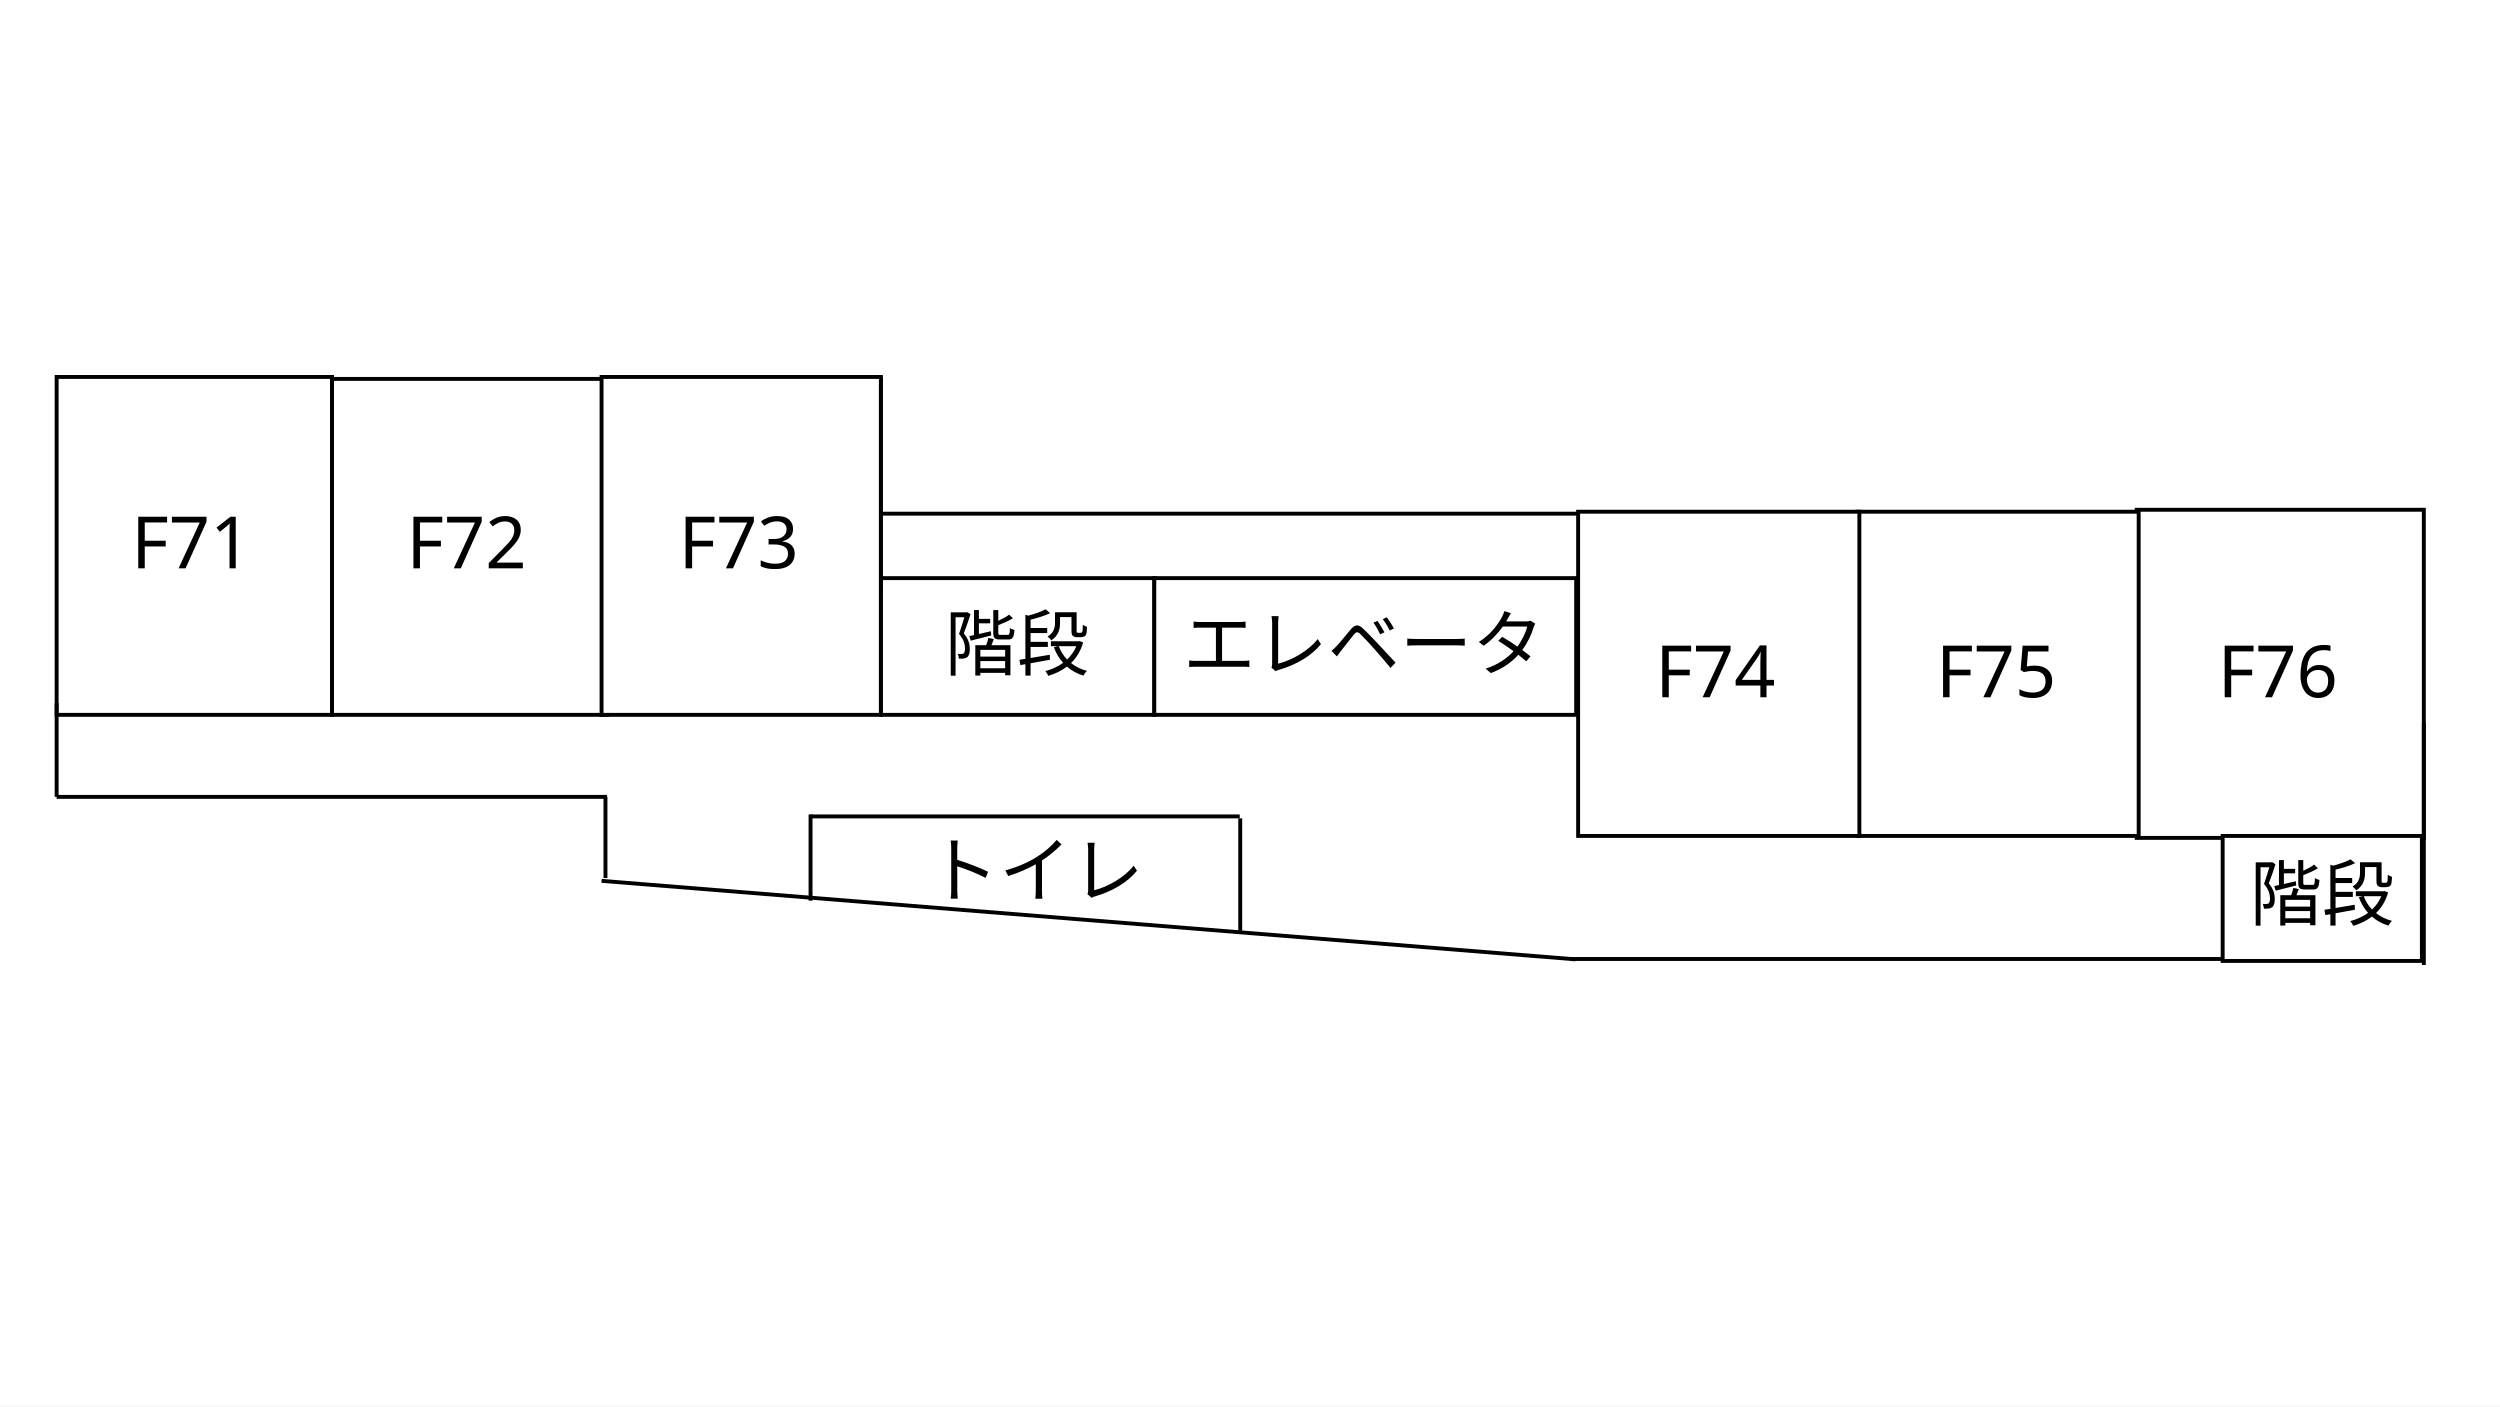
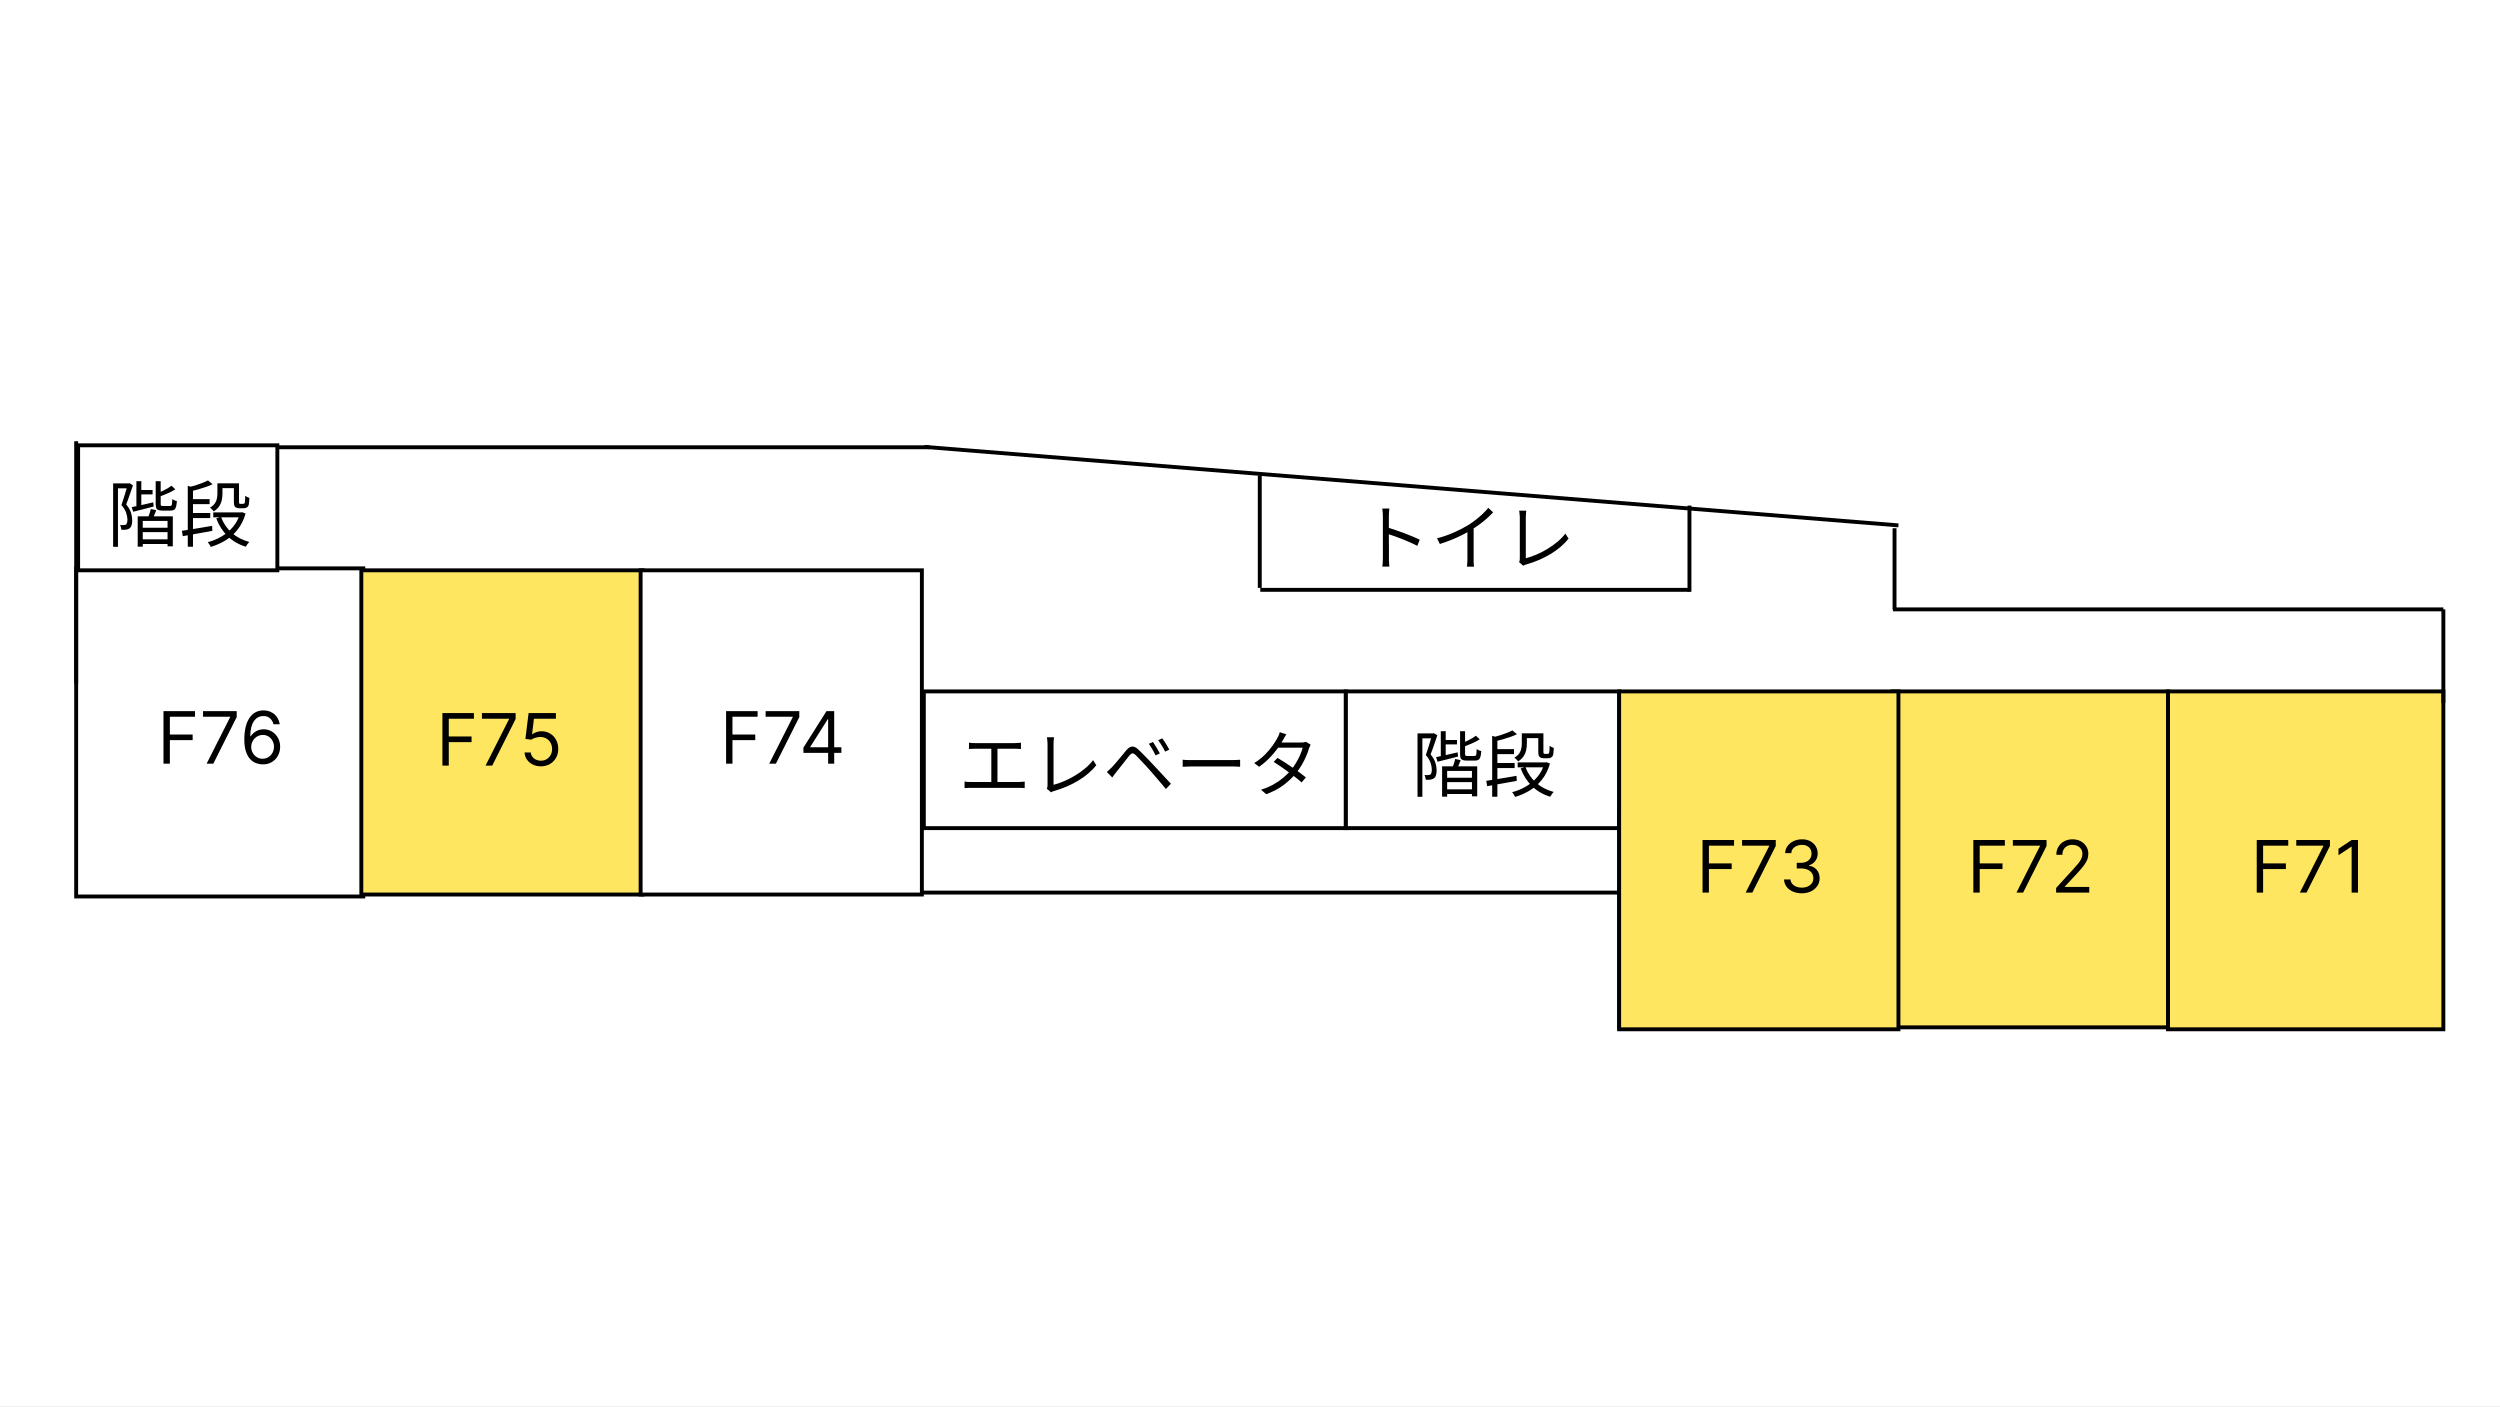
- <svg xmlns="http://www.w3.org/2000/svg" width="1280" height="720" overflow="hidden">
+ <svg xmlns="http://www.w3.org/2000/svg" width="1280" height="720" viewBox="0 0 1280 720" fill="none">
+   <g clip-path="url(#clip0_14_372)">
+     <mask id="mask0_14_372" style="mask-type:luminance" maskUnits="userSpaceOnUse" x="0" y="0" width="1280" height="720">
+       <path d="M0 720H1280V0H0V720Z" fill="white" />
+     </mask>
+     <g mask="url(#mask0_14_372)">
+       <path d="M0 720H1280V0H0V720Z" fill="white" />
+       <path d="M1110 527H1251V354H1110V527Z" fill="#FFE661" stroke="black" stroke-width="2" stroke-miterlimit="8" />
+       <path d="M1155.45 457V430.091H1171.58V432.982H1158.71V442.074H1170.37V444.964H1158.71V457H1155.45ZM1177.53 457L1189.57 433.192V432.982H1175.69V430.091H1192.93V433.139L1180.95 457H1177.53ZM1207.29 430.091V457H1204.03V433.507H1203.87L1197.3 437.869V434.558L1204.03 430.091H1207.29Z" fill="black" />
+       <path d="M969 526H1110V354H969V526Z" fill="#FFE661" stroke="black" stroke-width="2" stroke-miterlimit="8" />
+       <path d="M1010.35 457V430.091H1026.49V432.982H1013.61V442.074H1025.28V444.964H1013.61V457H1010.35ZM1032.43 457L1044.47 433.192V432.982H1030.59V430.091H1047.83V433.139L1035.85 457H1032.43ZM1052.73 457V454.635L1061.61 444.912C1062.66 443.773 1063.51 442.783 1064.19 441.942C1064.86 441.093 1065.36 440.296 1065.69 439.551C1066.02 438.798 1066.19 438.009 1066.19 437.186C1066.19 436.24 1065.96 435.421 1065.5 434.729C1065.06 434.037 1064.44 433.503 1063.66 433.126C1062.88 432.749 1062.01 432.561 1061.04 432.561C1060 432.561 1059.1 432.776 1058.33 433.205C1057.57 433.625 1056.98 434.217 1056.55 434.979C1056.14 435.741 1055.94 436.634 1055.94 437.659H1052.84C1052.84 436.082 1053.2 434.698 1053.93 433.507C1054.65 432.316 1055.64 431.387 1056.9 430.722C1058.16 430.056 1059.57 429.723 1061.14 429.723C1062.72 429.723 1064.11 430.056 1065.33 430.722C1066.55 431.387 1067.5 432.285 1068.2 433.415C1068.89 434.545 1069.23 435.802 1069.23 437.186C1069.23 438.176 1069.05 439.144 1068.7 440.09C1068.34 441.027 1067.73 442.074 1066.86 443.23C1065.99 444.378 1064.78 445.779 1063.24 447.435L1057.2 453.899V454.109H1069.71V457H1052.73Z" fill="black" />
+       <path d="M689 424H829V354H689V424Z" fill="white" stroke="black" stroke-width="2" stroke-miterlimit="8" />
+       <path d="M738.944 378.878H745.974V381.135H738.944V378.878ZM739.721 398.192H754.558V400.449H739.721V398.192ZM739.647 404.149H755.002V406.517H739.647V404.149ZM737.686 374.364H740.202V388.054H737.686V374.364ZM735.281 387.647C736.687 387.376 738.364 387.018 740.313 386.574C742.286 386.13 744.284 385.674 746.307 385.205L746.529 387.351C744.704 387.82 742.866 388.288 741.016 388.757C739.191 389.226 737.526 389.645 736.021 390.015L735.281 387.647ZM747.565 374.364H750.118V385.945C750.118 386.414 750.18 386.722 750.303 386.87C750.451 386.993 750.784 387.055 751.302 387.055C751.45 387.055 751.684 387.055 752.005 387.055C752.326 387.055 752.683 387.055 753.078 387.055C753.473 387.055 753.83 387.055 754.151 387.055C754.496 387.055 754.755 387.055 754.928 387.055C755.249 387.055 755.483 386.981 755.631 386.833C755.779 386.66 755.878 386.315 755.927 385.797C756.001 385.279 756.05 384.527 756.075 383.54C756.371 383.762 756.741 383.972 757.185 384.169C757.629 384.342 758.036 384.465 758.406 384.539C758.332 385.822 758.184 386.821 757.962 387.536C757.74 388.251 757.407 388.745 756.963 389.016C756.544 389.287 755.952 389.423 755.187 389.423C755.064 389.423 754.805 389.423 754.41 389.423C754.015 389.423 753.571 389.423 753.078 389.423C752.609 389.423 752.178 389.423 751.783 389.423C751.413 389.423 751.154 389.423 751.006 389.423C750.093 389.423 749.378 389.324 748.86 389.127C748.367 388.93 748.021 388.584 747.824 388.091C747.651 387.573 747.565 386.858 747.565 385.945V374.364ZM755.668 376.695L757.629 378.545C756.494 379.26 755.175 379.951 753.67 380.617C752.19 381.258 750.759 381.838 749.378 382.356C749.329 382.085 749.218 381.776 749.045 381.431C748.872 381.086 748.712 380.777 748.564 380.506C749.427 380.136 750.303 379.741 751.191 379.322C752.079 378.903 752.905 378.471 753.67 378.027C754.459 377.558 755.125 377.114 755.668 376.695ZM745.049 388.609L747.861 389.201C747.54 390.04 747.207 390.878 746.862 391.717C746.541 392.556 746.233 393.283 745.937 393.9L743.532 393.308C743.803 392.667 744.087 391.902 744.383 391.014C744.704 390.101 744.926 389.3 745.049 388.609ZM738.352 392.346H756.334V407.738H753.633V394.714H740.942V407.886H738.352V392.346ZM725.772 375.511H734.06V378.027H728.251V407.96H725.772V375.511ZM733.209 375.511H733.69L734.097 375.363L735.91 376.473C735.589 377.484 735.232 378.557 734.837 379.692C734.467 380.802 734.072 381.924 733.653 383.059C733.258 384.194 732.864 385.267 732.469 386.278C733.727 387.807 734.553 389.238 734.948 390.57C735.343 391.902 735.54 393.135 735.54 394.27C735.565 395.232 735.466 396.095 735.244 396.86C735.022 397.6 734.652 398.155 734.134 398.525C733.912 398.698 733.641 398.833 733.32 398.932C733.024 399.031 732.691 399.117 732.321 399.191C731.976 399.216 731.593 399.24 731.174 399.265C730.779 399.265 730.385 399.253 729.99 399.228C729.965 398.883 729.891 398.488 729.768 398.044C729.669 397.575 729.521 397.156 729.324 396.786C729.719 396.811 730.076 396.835 730.397 396.86C730.718 396.86 731.001 396.848 731.248 396.823C731.741 396.823 732.124 396.724 732.395 396.527C732.642 396.33 732.814 395.997 732.913 395.528C733.036 395.035 733.098 394.517 733.098 393.974C733.073 392.963 732.864 391.84 732.469 390.607C732.074 389.374 731.26 388.029 730.027 386.574C730.323 385.735 730.619 384.847 730.915 383.91C731.236 382.973 731.532 382.035 731.803 381.098C732.099 380.161 732.358 379.285 732.58 378.471C732.827 377.632 733.036 376.892 733.209 376.251V375.511ZM777.054 390.348H791.336V392.864H777.054V390.348ZM765.288 383.54H775.167V386.13H765.288V383.54ZM765.288 390.644H775.5V393.234H765.288V390.644ZM780.458 375.474H789.116V377.916H780.458V375.474ZM790.781 390.348H791.299L791.817 390.237L793.593 390.94C792.68 394.097 791.336 396.811 789.56 399.08C787.809 401.325 785.749 403.175 783.381 404.63C781.013 406.085 778.46 407.22 775.722 408.034C775.623 407.787 775.488 407.504 775.315 407.183C775.142 406.887 774.957 406.591 774.76 406.295C774.563 406.024 774.378 405.789 774.205 405.592C776.721 404.951 779.089 403.976 781.309 402.669C783.554 401.362 785.502 399.721 787.155 397.748C788.808 395.775 790.016 393.468 790.781 390.829V390.348ZM781.013 392.716C782.197 395.873 784.022 398.562 786.489 400.782C788.98 402.977 791.99 404.544 795.517 405.481C795.32 405.678 795.098 405.913 794.851 406.184C794.629 406.48 794.419 406.776 794.222 407.072C794.025 407.393 793.852 407.676 793.704 407.923C790.029 406.788 786.921 404.988 784.38 402.521C781.864 400.03 779.928 396.996 778.571 393.419L781.013 392.716ZM763.993 376.732L766.657 377.583V407.923H763.993V376.732ZM760.959 399.783C762.242 399.586 763.722 399.351 765.399 399.08C767.101 398.809 768.902 398.513 770.801 398.192C772.7 397.871 774.587 397.551 776.462 397.23L776.573 399.783C774.797 400.104 772.996 400.437 771.171 400.782C769.346 401.103 767.607 401.411 765.954 401.707C764.301 402.003 762.797 402.274 761.44 402.521L760.959 399.783ZM779.163 375.474H781.753V380.802C781.753 381.789 781.642 382.837 781.42 383.947C781.198 385.057 780.766 386.118 780.125 387.129C779.484 388.14 778.534 389.041 777.276 389.83C777.153 389.633 776.98 389.411 776.758 389.164C776.536 388.917 776.289 388.683 776.018 388.461C775.771 388.214 775.549 388.042 775.352 387.943C776.487 387.252 777.325 386.512 777.868 385.723C778.411 384.909 778.756 384.083 778.904 383.244C779.077 382.381 779.163 381.542 779.163 380.728V375.474ZM774.316 373.957L776.684 375.918C775.673 376.411 774.538 376.88 773.28 377.324C772.022 377.768 770.727 378.175 769.395 378.545C768.063 378.915 766.768 379.248 765.51 379.544C765.436 379.248 765.3 378.89 765.103 378.471C764.93 378.052 764.758 377.706 764.585 377.435C765.769 377.139 766.965 376.806 768.174 376.436C769.383 376.041 770.517 375.634 771.578 375.215C772.663 374.796 773.576 374.376 774.316 373.957ZM787.599 375.474H790.226V384.613C790.226 384.958 790.238 385.242 790.263 385.464C790.288 385.661 790.337 385.797 790.411 385.871C790.534 385.945 790.732 385.982 791.003 385.982C791.126 385.982 791.287 385.982 791.484 385.982C791.706 385.982 791.903 385.982 792.076 385.982C792.224 385.982 792.372 385.97 792.52 385.945C792.668 385.92 792.779 385.896 792.853 385.871C793.026 385.772 793.161 385.489 793.26 385.02C793.285 384.749 793.309 384.342 793.334 383.799C793.359 383.232 793.383 382.578 793.408 381.838C793.655 382.06 793.975 382.27 794.37 382.467C794.789 382.664 795.184 382.825 795.554 382.948C795.505 383.663 795.443 384.391 795.369 385.131C795.32 385.846 795.246 386.352 795.147 386.648C794.95 387.24 794.58 387.659 794.037 387.906C793.84 388.029 793.568 388.116 793.223 388.165C792.902 388.214 792.594 388.239 792.298 388.239C792.051 388.239 791.718 388.239 791.299 388.239C790.904 388.239 790.608 388.239 790.411 388.239C790.066 388.239 789.696 388.19 789.301 388.091C788.906 387.992 788.586 387.832 788.339 387.61C788.068 387.363 787.87 387.043 787.747 386.648C787.648 386.229 787.599 385.489 787.599 384.428V375.474Z" fill="black" />
+       <path d="M473 424H689V354H473V424Z" fill="white" stroke="black" stroke-width="2" stroke-miterlimit="8" />
+       <path d="M496.122 380.247C496.615 380.321 497.158 380.383 497.75 380.432C498.367 380.457 498.86 380.469 499.23 380.469H519.58C520.147 380.469 520.702 380.444 521.245 380.395C521.788 380.346 522.281 380.296 522.725 380.247V383.503C522.256 383.454 521.738 383.417 521.171 383.392C520.628 383.367 520.098 383.355 519.58 383.355H499.23C498.885 383.355 498.391 383.367 497.75 383.392C497.133 383.417 496.591 383.454 496.122 383.503V380.247ZM507.555 401.966V382.097H510.7V401.966H507.555ZM493.865 400.153C494.408 400.227 494.95 400.289 495.493 400.338C496.06 400.363 496.603 400.375 497.121 400.375H521.578C522.145 400.375 522.676 400.35 523.169 400.301C523.687 400.252 524.18 400.202 524.649 400.153V403.52C524.156 403.471 523.613 403.434 523.021 403.409C522.429 403.384 521.948 403.372 521.578 403.372H497.121C496.628 403.372 496.097 403.384 495.53 403.409C494.987 403.434 494.432 403.471 493.865 403.52V400.153ZM535.971 403.816C536.119 403.52 536.218 403.236 536.267 402.965C536.316 402.694 536.341 402.373 536.341 402.003C536.341 401.633 536.341 400.942 536.341 399.931C536.341 398.92 536.341 397.711 536.341 396.305C536.341 394.899 536.341 393.431 536.341 391.902C536.341 390.348 536.341 388.843 536.341 387.388C536.341 385.908 536.341 384.601 536.341 383.466C536.341 382.307 536.341 381.431 536.341 380.839C536.341 380.518 536.316 380.136 536.267 379.692C536.242 379.248 536.205 378.829 536.156 378.434C536.131 378.039 536.082 377.719 536.008 377.472H539.671C539.597 377.916 539.535 378.459 539.486 379.1C539.437 379.717 539.412 380.296 539.412 380.839C539.412 381.332 539.412 382.048 539.412 382.985C539.412 383.922 539.412 384.995 539.412 386.204C539.412 387.388 539.412 388.646 539.412 389.978C539.412 391.31 539.412 392.617 539.412 393.9C539.412 395.183 539.412 396.379 539.412 397.489C539.412 398.574 539.412 399.499 539.412 400.264C539.412 401.029 539.412 401.547 539.412 401.818C541.188 401.374 543.013 400.745 544.888 399.931C546.787 399.117 548.637 398.167 550.438 397.082C552.263 395.972 553.965 394.763 555.544 393.456C557.147 392.124 558.516 390.706 559.651 389.201L561.316 391.791C558.923 394.776 555.865 397.39 552.14 399.635C548.44 401.88 544.284 403.668 539.671 405C539.474 405.049 539.239 405.123 538.968 405.222C538.697 405.345 538.413 405.493 538.117 405.666L535.971 403.816ZM590.324 379.914C590.645 380.358 591.015 380.925 591.434 381.616C591.878 382.307 592.31 383.022 592.729 383.762C593.173 384.502 593.543 385.168 593.839 385.76L591.656 386.759C591.335 386.093 590.99 385.415 590.62 384.724C590.25 384.033 589.855 383.355 589.436 382.689C589.041 381.998 588.634 381.369 588.215 380.802L590.324 379.914ZM595.06 378.027C595.405 378.446 595.8 379.001 596.244 379.692C596.688 380.383 597.132 381.098 597.576 381.838C598.02 382.578 598.39 383.232 598.686 383.799L596.54 384.835C596.244 384.169 595.899 383.503 595.504 382.837C595.109 382.146 594.69 381.468 594.246 380.802C593.827 380.136 593.407 379.532 592.988 378.989L595.06 378.027ZM566.718 395.269C567.211 394.85 567.643 394.455 568.013 394.085C568.408 393.715 568.852 393.283 569.345 392.79C569.789 392.346 570.295 391.779 570.862 391.088C571.454 390.397 572.083 389.657 572.749 388.868C573.44 388.054 574.118 387.24 574.784 386.426C575.45 385.587 576.067 384.835 576.634 384.169C577.621 383.01 578.595 382.368 579.557 382.245C580.519 382.097 581.629 382.615 582.887 383.799C583.652 384.49 584.478 385.304 585.366 386.241C586.279 387.154 587.179 388.079 588.067 389.016C588.955 389.953 589.757 390.804 590.472 391.569C591.311 392.432 592.248 393.431 593.284 394.566C594.32 395.676 595.381 396.823 596.466 398.007C597.551 399.166 598.563 400.252 599.5 401.263L596.947 403.964C596.084 402.903 595.159 401.806 594.172 400.671C593.21 399.512 592.248 398.389 591.286 397.304C590.349 396.194 589.485 395.195 588.696 394.307C588.153 393.69 587.549 393.024 586.883 392.309C586.217 391.594 585.551 390.878 584.885 390.163C584.219 389.448 583.59 388.782 582.998 388.165C582.431 387.548 581.95 387.055 581.555 386.685C580.84 385.994 580.248 385.674 579.779 385.723C579.335 385.772 578.792 386.179 578.151 386.944C577.707 387.487 577.201 388.128 576.634 388.868C576.067 389.583 575.475 390.336 574.858 391.125C574.241 391.914 573.649 392.667 573.082 393.382C572.515 394.097 572.021 394.714 571.602 395.232C571.232 395.701 570.85 396.194 570.455 396.712C570.085 397.23 569.764 397.686 569.493 398.081L566.718 395.269ZM605.531 388.979C605.901 389.004 606.357 389.041 606.9 389.09C607.443 389.115 608.035 389.139 608.676 389.164C609.342 389.164 610.008 389.164 610.674 389.164C611.069 389.164 611.673 389.164 612.487 389.164C613.326 389.164 614.3 389.164 615.41 389.164C616.52 389.164 617.692 389.164 618.925 389.164C620.183 389.164 621.429 389.164 622.662 389.164C623.92 389.164 625.104 389.164 626.214 389.164C627.349 389.164 628.323 389.164 629.137 389.164C629.951 389.164 630.555 389.164 630.95 389.164C631.887 389.164 632.689 389.139 633.355 389.09C634.021 389.041 634.551 389.004 634.946 388.979V392.605C634.576 392.58 634.021 392.543 633.281 392.494C632.566 392.445 631.801 392.42 630.987 392.42C630.592 392.42 629.976 392.42 629.137 392.42C628.298 392.42 627.324 392.42 626.214 392.42C625.129 392.42 623.957 392.42 622.699 392.42C621.441 392.42 620.183 392.42 618.925 392.42C617.692 392.42 616.52 392.42 615.41 392.42C614.325 392.42 613.363 392.42 612.524 392.42C611.685 392.42 611.069 392.42 610.674 392.42C609.663 392.42 608.701 392.445 607.788 392.494C606.875 392.519 606.123 392.556 605.531 392.605V388.979ZM654.112 388.054C655.296 388.745 656.542 389.509 657.849 390.348C659.156 391.187 660.451 392.062 661.734 392.975C663.041 393.863 664.287 394.739 665.471 395.602C666.655 396.465 667.703 397.279 668.616 398.044L666.433 400.597C665.594 399.832 664.583 398.994 663.399 398.081C662.24 397.144 661.006 396.206 659.699 395.269C658.392 394.307 657.084 393.382 655.777 392.494C654.47 391.606 653.249 390.804 652.114 390.089L654.112 388.054ZM671.058 381.283C670.885 381.554 670.725 381.887 670.577 382.282C670.429 382.652 670.293 382.985 670.17 383.281C669.825 384.539 669.331 385.896 668.69 387.351C668.049 388.806 667.296 390.274 666.433 391.754C665.57 393.209 664.583 394.615 663.473 395.972C661.82 398.019 659.748 399.993 657.257 401.892C654.79 403.767 651.806 405.345 648.303 406.628L645.639 404.334C647.933 403.619 650.017 402.743 651.892 401.707C653.791 400.646 655.493 399.487 656.998 398.229C658.503 396.971 659.81 395.676 660.92 394.344C661.882 393.209 662.758 391.964 663.547 390.607C664.361 389.25 665.064 387.906 665.656 386.574C666.248 385.217 666.68 383.959 666.951 382.8H653.224L654.408 380.173H666.174C666.667 380.173 667.124 380.148 667.543 380.099C667.962 380.025 668.32 379.926 668.616 379.803L671.058 381.283ZM658.589 375.955C658.268 376.448 657.96 376.966 657.664 377.509C657.368 378.052 657.121 378.496 656.924 378.841C656.184 380.198 655.222 381.69 654.038 383.318C652.879 384.921 651.51 386.525 649.931 388.128C648.377 389.731 646.613 391.224 644.64 392.605L642.161 390.681C644.282 389.374 646.12 387.931 647.674 386.352C649.228 384.773 650.535 383.232 651.596 381.727C652.657 380.222 653.471 378.915 654.038 377.805C654.235 377.484 654.457 377.04 654.704 376.473C654.951 375.881 655.123 375.351 655.222 374.882L658.589 375.955Z" fill="black" />
+       <path d="M1251 312H969.192" stroke="black" stroke-width="2" stroke-miterlimit="8" />
+       <path d="M972 269L473.304 228.805" stroke="black" stroke-width="2" stroke-miterlimit="8" />
+       <path d="M970 312V270.452" stroke="black" stroke-width="2" stroke-miterlimit="8" />
+       <path d="M865 258.861L865 303" stroke="black" stroke-width="2" stroke-miterlimit="8" />
+       <path d="M865 302H645.257" stroke="black" stroke-width="2" stroke-miterlimit="8" />
+       <path d="M892 457H471.872" stroke="black" stroke-width="2" stroke-miterlimit="8" />
+       <path d="M39 459H186V291H39V459Z" fill="white" stroke="black" stroke-width="2" stroke-miterlimit="8" />
+       <path d="M83.709 391V364.091H99.843V366.982H86.967V376.074H98.635V378.964H86.967V391H83.709ZM105.792 391L117.828 367.192V366.982H103.953V364.091H121.191V367.139L109.208 391H105.792ZM134.446 391.368C133.342 391.35 132.238 391.14 131.134 390.737C130.031 390.334 129.023 389.655 128.112 388.701C127.201 387.737 126.47 386.436 125.918 384.798C125.366 383.152 125.09 381.084 125.09 378.597C125.09 376.214 125.314 374.103 125.76 372.263C126.207 370.415 126.855 368.86 127.705 367.599C128.555 366.329 129.58 365.365 130.78 364.708C131.988 364.051 133.351 363.723 134.866 363.723C136.373 363.723 137.713 364.025 138.887 364.63C140.069 365.225 141.033 366.057 141.777 367.126C142.522 368.195 143.004 369.425 143.223 370.818H140.017C139.719 369.609 139.141 368.606 138.282 367.809C137.424 367.012 136.285 366.614 134.866 366.614C132.781 366.614 131.139 367.52 129.939 369.333C128.747 371.147 128.147 373.691 128.139 376.967H128.349C128.839 376.223 129.422 375.588 130.096 375.062C130.78 374.528 131.533 374.116 132.356 373.827C133.18 373.538 134.051 373.393 134.971 373.393C136.513 373.393 137.923 373.779 139.202 374.55C140.481 375.312 141.506 376.367 142.276 377.716C143.047 379.056 143.433 380.594 143.433 382.328C143.433 383.992 143.06 385.517 142.316 386.901C141.571 388.276 140.525 389.371 139.176 390.185C137.835 390.991 136.259 391.385 134.446 391.368ZM134.446 388.477C135.549 388.477 136.539 388.201 137.415 387.65C138.3 387.098 138.996 386.357 139.504 385.429C140.021 384.5 140.279 383.467 140.279 382.328C140.279 381.216 140.03 380.204 139.53 379.293C139.04 378.373 138.361 377.642 137.494 377.099C136.635 376.556 135.654 376.284 134.551 376.284C133.718 376.284 132.943 376.451 132.225 376.783C131.507 377.107 130.876 377.554 130.333 378.124C129.799 378.693 129.378 379.346 129.072 380.081C128.765 380.808 128.612 381.575 128.612 382.381C128.612 383.449 128.861 384.448 129.361 385.376C129.869 386.305 130.561 387.054 131.437 387.623C132.321 388.193 133.324 388.477 134.446 388.477Z" fill="black" />
+       <path d="M476 229H107.34" stroke="black" stroke-width="2" stroke-miterlimit="8" />
+       <path d="M39 225.921L39 350" stroke="black" stroke-width="2" stroke-miterlimit="8" />
+       <path d="M829 527V416.936" stroke="black" stroke-width="2" stroke-miterlimit="8" />
+       <path d="M645 301V243.43" stroke="black" stroke-width="2" stroke-miterlimit="8" />
+       <path d="M40 292H142V228H40V292Z" fill="white" stroke="black" stroke-width="2" stroke-miterlimit="8" />
+       <path d="M71.093 250.878H78.123V253.135H71.093V250.878ZM71.87 270.192H86.707V272.449H71.87V270.192ZM71.796 276.149H87.151V278.517H71.796V276.149ZM69.835 246.364H72.351V260.054H69.835V246.364ZM67.43 259.647C68.836 259.376 70.513 259.018 72.462 258.574C74.435 258.13 76.433 257.674 78.456 257.205L78.678 259.351C76.853 259.82 75.015 260.288 73.165 260.757C71.34 261.226 69.675 261.645 68.17 262.015L67.43 259.647ZM79.714 246.364H82.267V257.945C82.267 258.414 82.329 258.722 82.452 258.87C82.6 258.993 82.933 259.055 83.451 259.055C83.599 259.055 83.833 259.055 84.154 259.055C84.475 259.055 84.832 259.055 85.227 259.055C85.622 259.055 85.979 259.055 86.3 259.055C86.645 259.055 86.904 259.055 87.077 259.055C87.398 259.055 87.632 258.981 87.78 258.833C87.928 258.66 88.027 258.315 88.076 257.797C88.15 257.279 88.199 256.527 88.224 255.54C88.52 255.762 88.89 255.972 89.334 256.169C89.778 256.342 90.185 256.465 90.555 256.539C90.481 257.822 90.333 258.821 90.111 259.536C89.889 260.251 89.556 260.745 89.112 261.016C88.693 261.287 88.101 261.423 87.336 261.423C87.213 261.423 86.954 261.423 86.559 261.423C86.164 261.423 85.72 261.423 85.227 261.423C84.758 261.423 84.327 261.423 83.932 261.423C83.562 261.423 83.303 261.423 83.155 261.423C82.242 261.423 81.527 261.324 81.009 261.127C80.516 260.93 80.17 260.584 79.973 260.091C79.8 259.573 79.714 258.858 79.714 257.945V246.364ZM87.817 248.695L89.778 250.545C88.643 251.26 87.324 251.951 85.819 252.617C84.339 253.258 82.908 253.838 81.527 254.356C81.478 254.085 81.367 253.776 81.194 253.431C81.021 253.086 80.861 252.777 80.713 252.506C81.576 252.136 82.452 251.741 83.34 251.322C84.228 250.903 85.054 250.471 85.819 250.027C86.608 249.558 87.274 249.114 87.817 248.695ZM77.198 260.609L80.01 261.201C79.689 262.04 79.356 262.878 79.011 263.717C78.69 264.556 78.382 265.283 78.086 265.9L75.681 265.308C75.952 264.667 76.236 263.902 76.532 263.014C76.853 262.101 77.075 261.3 77.198 260.609ZM70.501 264.346H88.483V279.738H85.782V266.714H73.091V279.886H70.501V264.346ZM57.921 247.511H66.209V250.027H60.4V279.96H57.921V247.511ZM65.358 247.511H65.839L66.246 247.363L68.059 248.473C67.738 249.484 67.381 250.557 66.986 251.692C66.616 252.802 66.221 253.924 65.802 255.059C65.407 256.194 65.013 257.267 64.618 258.278C65.876 259.807 66.702 261.238 67.097 262.57C67.492 263.902 67.689 265.135 67.689 266.27C67.714 267.232 67.615 268.095 67.393 268.86C67.171 269.6 66.801 270.155 66.283 270.525C66.061 270.698 65.79 270.833 65.469 270.932C65.173 271.031 64.84 271.117 64.47 271.191C64.125 271.216 63.742 271.24 63.323 271.265C62.928 271.265 62.534 271.253 62.139 271.228C62.114 270.883 62.04 270.488 61.917 270.044C61.818 269.575 61.67 269.156 61.473 268.786C61.868 268.811 62.225 268.835 62.546 268.86C62.867 268.86 63.15 268.848 63.397 268.823C63.89 268.823 64.273 268.724 64.544 268.527C64.791 268.33 64.963 267.997 65.062 267.528C65.185 267.035 65.247 266.517 65.247 265.974C65.222 264.963 65.013 263.84 64.618 262.607C64.223 261.374 63.409 260.029 62.176 258.574C62.472 257.735 62.768 256.847 63.064 255.91C63.385 254.973 63.681 254.035 63.952 253.098C64.248 252.161 64.507 251.285 64.729 250.471C64.976 249.632 65.185 248.892 65.358 248.251V247.511ZM109.203 262.348H123.485V264.864H109.203V262.348ZM97.437 255.54H107.316V258.13H97.437V255.54ZM97.437 262.644H107.649V265.234H97.437V262.644ZM112.607 247.474H121.265V249.916H112.607V247.474ZM122.93 262.348H123.448L123.966 262.237L125.742 262.94C124.829 266.097 123.485 268.811 121.709 271.08C119.958 273.325 117.898 275.175 115.53 276.63C113.162 278.085 110.609 279.22 107.871 280.034C107.772 279.787 107.637 279.504 107.464 279.183C107.291 278.887 107.106 278.591 106.909 278.295C106.712 278.024 106.527 277.789 106.354 277.592C108.87 276.951 111.238 275.976 113.458 274.669C115.703 273.362 117.651 271.721 119.304 269.748C120.957 267.775 122.165 265.468 122.93 262.829V262.348ZM113.162 264.716C114.346 267.873 116.171 270.562 118.638 272.782C121.129 274.977 124.139 276.544 127.666 277.481C127.469 277.678 127.247 277.913 127 278.184C126.778 278.48 126.568 278.776 126.371 279.072C126.174 279.393 126.001 279.676 125.853 279.923C122.178 278.788 119.07 276.988 116.529 274.521C114.013 272.03 112.077 268.996 110.72 265.419L113.162 264.716ZM96.142 248.732L98.806 249.583V279.923H96.142V248.732ZM93.108 271.783C94.391 271.586 95.871 271.351 97.548 271.08C99.25 270.809 101.051 270.513 102.95 270.192C104.849 269.871 106.736 269.551 108.611 269.23L108.722 271.783C106.946 272.104 105.145 272.437 103.32 272.782C101.495 273.103 99.756 273.411 98.103 273.707C96.45 274.003 94.946 274.274 93.589 274.521L93.108 271.783ZM111.312 247.474H113.902V252.802C113.902 253.789 113.791 254.837 113.569 255.947C113.347 257.057 112.915 258.118 112.274 259.129C111.633 260.14 110.683 261.041 109.425 261.83C109.302 261.633 109.129 261.411 108.907 261.164C108.685 260.917 108.438 260.683 108.167 260.461C107.92 260.214 107.698 260.042 107.501 259.943C108.636 259.252 109.474 258.512 110.017 257.723C110.56 256.909 110.905 256.083 111.053 255.244C111.226 254.381 111.312 253.542 111.312 252.728V247.474ZM106.465 245.957L108.833 247.918C107.822 248.411 106.687 248.88 105.429 249.324C104.171 249.768 102.876 250.175 101.544 250.545C100.212 250.915 98.917 251.248 97.659 251.544C97.585 251.248 97.449 250.89 97.252 250.471C97.079 250.052 96.907 249.706 96.734 249.435C97.918 249.139 99.114 248.806 100.323 248.436C101.532 248.041 102.666 247.634 103.727 247.215C104.812 246.796 105.725 246.376 106.465 245.957ZM119.748 247.474H122.375V256.613C122.375 256.958 122.387 257.242 122.412 257.464C122.437 257.661 122.486 257.797 122.56 257.871C122.683 257.945 122.881 257.982 123.152 257.982C123.275 257.982 123.436 257.982 123.633 257.982C123.855 257.982 124.052 257.982 124.225 257.982C124.373 257.982 124.521 257.97 124.669 257.945C124.817 257.92 124.928 257.896 125.002 257.871C125.175 257.772 125.31 257.489 125.409 257.02C125.434 256.749 125.458 256.342 125.483 255.799C125.508 255.232 125.532 254.578 125.557 253.838C125.804 254.06 126.124 254.27 126.519 254.467C126.938 254.664 127.333 254.825 127.703 254.948C127.654 255.663 127.592 256.391 127.518 257.131C127.469 257.846 127.395 258.352 127.296 258.648C127.099 259.24 126.729 259.659 126.186 259.906C125.989 260.029 125.717 260.116 125.372 260.165C125.051 260.214 124.743 260.239 124.447 260.239C124.2 260.239 123.867 260.239 123.448 260.239C123.053 260.239 122.757 260.239 122.56 260.239C122.215 260.239 121.845 260.19 121.45 260.091C121.055 259.992 120.735 259.832 120.488 259.61C120.217 259.363 120.019 259.043 119.896 258.648C119.797 258.229 119.748 257.489 119.748 256.428V247.474Z" fill="black" />
+       <path d="M708.027 285.744C708.027 285.399 708.027 284.708 708.027 283.672C708.027 282.611 708.027 281.366 708.027 279.935C708.027 278.48 708.027 276.963 708.027 275.384C708.027 273.781 708.027 272.227 708.027 270.722C708.027 269.217 708.027 267.885 708.027 266.726C708.027 265.567 708.027 264.728 708.027 264.21C708.027 263.692 708.002 263.063 707.953 262.323C707.904 261.583 707.83 260.929 707.731 260.362H711.357C711.308 260.905 711.246 261.546 711.172 262.286C711.123 263.026 711.098 263.667 711.098 264.21C711.098 265.172 711.098 266.331 711.098 267.688C711.098 269.02 711.098 270.451 711.098 271.98C711.098 273.485 711.098 274.989 711.098 276.494C711.123 277.974 711.135 279.368 711.135 280.675C711.135 281.958 711.135 283.055 711.135 283.968C711.135 284.856 711.135 285.448 711.135 285.744C711.135 286.139 711.135 286.595 711.135 287.113C711.16 287.631 711.197 288.161 711.246 288.704C711.295 289.222 711.332 289.691 711.357 290.11H707.768C707.867 289.518 707.928 288.815 707.953 288.001C708.002 287.187 708.027 286.435 708.027 285.744ZM710.469 270.056C711.678 270.426 713.01 270.87 714.465 271.388C715.945 271.881 717.45 272.412 718.979 272.979C720.508 273.546 721.951 274.126 723.308 274.718C724.689 275.285 725.886 275.828 726.897 276.346L725.639 279.491C724.578 278.899 723.382 278.319 722.05 277.752C720.718 277.16 719.349 276.58 717.943 276.013C716.562 275.446 715.217 274.94 713.91 274.496C712.627 274.027 711.48 273.645 710.469 273.349V270.056ZM735.74 275.643C738.947 274.78 741.931 273.731 744.694 272.498C747.457 271.265 749.862 270.007 751.909 268.724C753.192 267.91 754.437 267.034 755.646 266.097C756.879 265.135 758.039 264.136 759.124 263.1C760.209 262.064 761.171 261.04 762.01 260.029L764.489 262.323C763.453 263.433 762.331 264.518 761.122 265.579C759.913 266.64 758.631 267.663 757.274 268.65C755.942 269.612 754.548 270.549 753.093 271.462C751.736 272.276 750.207 273.115 748.505 273.978C746.803 274.841 744.99 275.655 743.066 276.42C741.142 277.185 739.193 277.888 737.22 278.529L735.74 275.643ZM751.317 270.278L754.499 269.316V286.188C754.499 286.657 754.499 287.15 754.499 287.668C754.524 288.186 754.548 288.667 754.573 289.111C754.622 289.555 754.672 289.9 754.721 290.147H751.095C751.12 289.9 751.144 289.555 751.169 289.111C751.218 288.667 751.255 288.186 751.28 287.668C751.305 287.15 751.317 286.657 751.317 286.188V270.278ZM777.772 287.816C777.92 287.52 778.019 287.236 778.068 286.965C778.117 286.694 778.142 286.373 778.142 286.003C778.142 285.633 778.142 284.942 778.142 283.931C778.142 282.92 778.142 281.711 778.142 280.305C778.142 278.899 778.142 277.431 778.142 275.902C778.142 274.348 778.142 272.843 778.142 271.388C778.142 269.908 778.142 268.601 778.142 267.466C778.142 266.307 778.142 265.431 778.142 264.839C778.142 264.518 778.117 264.136 778.068 263.692C778.043 263.248 778.006 262.829 777.957 262.434C777.932 262.039 777.883 261.719 777.809 261.472H781.472C781.398 261.916 781.336 262.459 781.287 263.1C781.238 263.717 781.213 264.296 781.213 264.839C781.213 265.332 781.213 266.048 781.213 266.985C781.213 267.922 781.213 268.995 781.213 270.204C781.213 271.388 781.213 272.646 781.213 273.978C781.213 275.31 781.213 276.617 781.213 277.9C781.213 279.183 781.213 280.379 781.213 281.489C781.213 282.574 781.213 283.499 781.213 284.264C781.213 285.029 781.213 285.547 781.213 285.818C782.989 285.374 784.814 284.745 786.689 283.931C788.588 283.117 790.438 282.167 792.239 281.082C794.064 279.972 795.766 278.763 797.345 277.456C798.948 276.124 800.317 274.706 801.452 273.201L803.117 275.791C800.724 278.776 797.666 281.39 793.941 283.635C790.241 285.88 786.085 287.668 781.472 289C781.275 289.049 781.04 289.123 780.769 289.222C780.498 289.345 780.214 289.493 779.918 289.666L777.772 287.816Z" fill="black" />
+       <path d="M185 458H329V292H185V458Z" fill="#FFE661" stroke="black" stroke-width="2" stroke-miterlimit="8" />
+       <path d="M226.513 392V365.091H242.648V367.982H229.772V377.074H241.44V379.964H229.772V392H226.513ZM248.597 392L260.633 368.192V367.982H246.758V365.091H263.996V368.139L252.013 392H248.597ZM276.942 392.368C275.4 392.368 274.012 392.061 272.777 391.448C271.541 390.835 270.552 389.994 269.807 388.925C269.063 387.857 268.655 386.639 268.585 385.273H271.739C271.861 386.49 272.413 387.498 273.394 388.295C274.384 389.083 275.566 389.477 276.942 389.477C278.045 389.477 279.026 389.219 279.885 388.702C280.752 388.185 281.431 387.476 281.921 386.574C282.421 385.663 282.67 384.633 282.67 383.486C282.67 382.312 282.412 381.265 281.895 380.346C281.387 379.417 280.686 378.686 279.793 378.151C278.899 377.617 277.879 377.345 276.731 377.337C275.908 377.328 275.063 377.455 274.196 377.718C273.328 377.972 272.614 378.3 272.054 378.703L269.006 378.335L270.635 365.091H284.615V367.982H273.368L272.422 375.918H272.579C273.131 375.48 273.823 375.116 274.655 374.827C275.488 374.538 276.355 374.393 277.257 374.393C278.904 374.393 280.371 374.788 281.659 375.576C282.955 376.356 283.971 377.424 284.707 378.782C285.451 380.14 285.824 381.69 285.824 383.433C285.824 385.15 285.438 386.683 284.668 388.032C283.905 389.372 282.854 390.432 281.514 391.212C280.174 391.982 278.65 392.368 276.942 392.368Z" fill="black" />
+       <path d="M328 458H472V292H328V458Z" fill="white" stroke="black" stroke-width="2" stroke-miterlimit="8" />
+       <path d="M371.761 391V364.091H387.896V366.982H375.02V376.074H386.688V378.964H375.02V391H371.761ZM393.845 391L405.881 367.192V366.982H392.006V364.091H409.244V367.139L397.261 391H393.845ZM411.343 385.482V382.801L423.169 364.091H425.113V368.243H423.799L414.865 382.381V382.591H430.789V385.482H411.343ZM424.009 391V384.667V383.419V364.091H427.11V391H424.009Z" fill="black" />
+       <path d="M829 527H972V354H829V527Z" fill="#FFE661" stroke="black" stroke-width="2" stroke-miterlimit="8" />
+       <path d="M871.7 457V430.091H887.835V432.982H874.959V442.074H886.627V444.964H874.959V457H871.7ZM893.784 457L905.82 433.192V432.982H891.945V430.091H909.183V433.139L897.2 457H893.784ZM922.559 457.368C920.825 457.368 919.279 457.07 917.921 456.474C916.572 455.879 915.499 455.051 914.702 453.991C913.913 452.922 913.484 451.683 913.414 450.273H916.725C916.795 451.14 917.093 451.889 917.619 452.52C918.144 453.141 918.832 453.623 919.682 453.965C920.531 454.306 921.473 454.477 922.506 454.477C923.663 454.477 924.688 454.276 925.581 453.873C926.474 453.47 927.175 452.909 927.683 452.191C928.191 451.473 928.445 450.641 928.445 449.695C928.445 448.705 928.2 447.833 927.71 447.08C927.219 446.318 926.501 445.722 925.555 445.293C924.609 444.864 923.452 444.649 922.086 444.649H919.931V441.759H922.086C923.155 441.759 924.092 441.566 924.898 441.18C925.712 440.795 926.347 440.252 926.803 439.551C927.267 438.85 927.499 438.027 927.499 437.081C927.499 436.17 927.298 435.377 926.895 434.703C926.492 434.028 925.923 433.503 925.187 433.126C924.46 432.749 923.601 432.561 922.612 432.561C921.683 432.561 920.807 432.732 919.984 433.074C919.169 433.406 918.503 433.893 917.987 434.532C917.47 435.163 917.189 435.925 917.146 436.818H913.992C914.045 435.408 914.47 434.173 915.267 433.113C916.064 432.044 917.106 431.212 918.394 430.616C919.69 430.021 921.114 429.723 922.664 429.723C924.328 429.723 925.756 430.06 926.947 430.735C928.139 431.4 929.054 432.281 929.694 433.376C930.333 434.471 930.653 435.653 930.653 436.923C930.653 438.439 930.254 439.731 929.457 440.799C928.669 441.868 927.596 442.608 926.238 443.02V443.23C927.937 443.51 929.264 444.233 930.219 445.398C931.174 446.554 931.651 447.987 931.651 449.695C931.651 451.157 931.253 452.471 930.456 453.636C929.667 454.793 928.59 455.704 927.223 456.369C925.857 457.035 924.302 457.368 922.559 457.368Z" fill="black" />
+       <path d="M1251 312L1251 360" stroke="black" stroke-width="2" stroke-miterlimit="8" />
+     </g>
+   </g>
  <defs>
-     <clipPath id="clip0">
-       <rect x="0" y="0" width="1280" height="720" />
+     <clipPath id="clip0_14_372">
+       <rect width="1280" height="720" fill="white" transform="matrix(-1 0 0 -1 1280 720)" />
    </clipPath>
  </defs>
-   <g clip-path="url(#clip0)">
-     <rect x="0" y="0" width="1280" height="720" fill="#FFFFFF" />
-     <rect x="29" y="193" width="141" height="173" stroke="#000000" stroke-width="2" stroke-miterlimit="8" fill="#FFFFFF" />
-     <text font-family="Yu Gothic,Yu Gothic_MSFontService,sans-serif" font-weight="400" font-size="37" transform="translate(67.1887 291)">F71</text>
-     <rect x="170" y="194" width="141" height="172" stroke="#000000" stroke-width="2" stroke-miterlimit="8" fill="#FFFFFF" />
-     <text font-family="Yu Gothic,Yu Gothic_MSFontService,sans-serif" font-weight="400" font-size="37" transform="translate(208.092 291)">F72</text>
-     <rect x="451" y="296" width="140" height="70" stroke="#000000" stroke-width="2" stroke-miterlimit="8" fill="#FFFFFF" />
-     <text font-family="Yu Gothic,Yu Gothic_MSFontService,sans-serif" font-weight="400" font-size="37" transform="translate(483.701 343)">階段</text>
-     <rect x="591" y="296" width="216" height="70" stroke="#000000" stroke-width="2" stroke-miterlimit="8" fill="#FFFFFF" />
-     <text font-family="Yu Gothic,Yu Gothic_MSFontService,sans-serif" font-weight="400" font-size="37" transform="translate(605.757 343)">エレベータ</text>
-     <path d="M29 408 310.808 408" stroke="#000000" stroke-width="2" stroke-miterlimit="8" fill="none" fill-rule="evenodd" />
-     <path d="M308 451 806.696 491.195" stroke="#000000" stroke-width="2" stroke-miterlimit="8" fill="none" fill-rule="evenodd" />
-     <path d="M310 408 310 449.548" stroke="#000000" stroke-width="2" stroke-miterlimit="8" fill="none" fill-rule="evenodd" />
-     <path d="M0 0 0 44.139" stroke="#000000" stroke-width="2" stroke-miterlimit="8" fill="none" fill-rule="evenodd" transform="matrix(1 0 0 -1 415 461.139)" />
-     <path d="M415 418 634.743 418" stroke="#000000" stroke-width="2" stroke-miterlimit="8" fill="none" fill-rule="evenodd" />
-     <path d="M388 263 808.128 263" stroke="#000000" stroke-width="2" stroke-miterlimit="8" fill="none" fill-rule="evenodd" />
-     <rect x="1094" y="261" width="147" height="168" stroke="#000000" stroke-width="2" stroke-miterlimit="8" fill="#FFFFFF" />
-     <text font-family="Yu Gothic,Yu Gothic_MSFontService,sans-serif" font-weight="400" font-size="37" transform="translate(1135.45 357)">F76</text>
-     <path d="M804 491 1172.66 491" stroke="#000000" stroke-width="2" stroke-miterlimit="8" fill="none" fill-rule="evenodd" />
-     <path d="M0 0 0 124.079" stroke="#000000" stroke-width="2" stroke-miterlimit="8" fill="none" fill-rule="evenodd" transform="matrix(1 0 0 -1 1241 494.079)" />
-     <path d="M451 193 451 303.064" stroke="#000000" stroke-width="2" stroke-miterlimit="8" fill="none" fill-rule="evenodd" />
-     <path d="M635 419 635 476.57" stroke="#000000" stroke-width="2" stroke-miterlimit="8" fill="none" fill-rule="evenodd" />
-     <rect x="1138" y="428" width="102" height="64" stroke="#000000" stroke-width="2" stroke-miterlimit="8" fill="#FFFFFF" />
-     <text font-family="Yu Gothic,Yu Gothic_MSFontService,sans-serif" font-weight="400" font-size="37" transform="translate(1151.85 471)">階段<tspan font-size="37" x="-677.292" y="-12">トイレ</tspan>
-     </text>
-     <rect x="951" y="262" width="144" height="166" stroke="#000000" stroke-width="2" stroke-miterlimit="8" fill="#FFFFFF" />
-     <text font-family="Yu Gothic,Yu Gothic_MSFontService,sans-serif" font-weight="400" font-size="37" transform="translate(991.255 357)">F75</text>
-     <rect x="808" y="262" width="144" height="166" stroke="#000000" stroke-width="2" stroke-miterlimit="8" fill="#FFFFFF" />
-     <text font-family="Yu Gothic,Yu Gothic_MSFontService,sans-serif" font-weight="400" font-size="37" transform="translate(847.503 357)">F74</text>
-     <rect x="308" y="193" width="143" height="173" stroke="#000000" stroke-width="2" stroke-miterlimit="8" fill="#FFFFFF" />
-     <text font-family="Yu Gothic,Yu Gothic_MSFontService,sans-serif" font-weight="400" font-size="37" transform="translate(347.442 291)">F73</text>
-     <path d="M0 0 0 48" stroke="#000000" stroke-width="2" stroke-miterlimit="8" fill="none" fill-rule="evenodd" transform="matrix(1 0 0 -1 29 408)" />
-   </g>
</svg>
